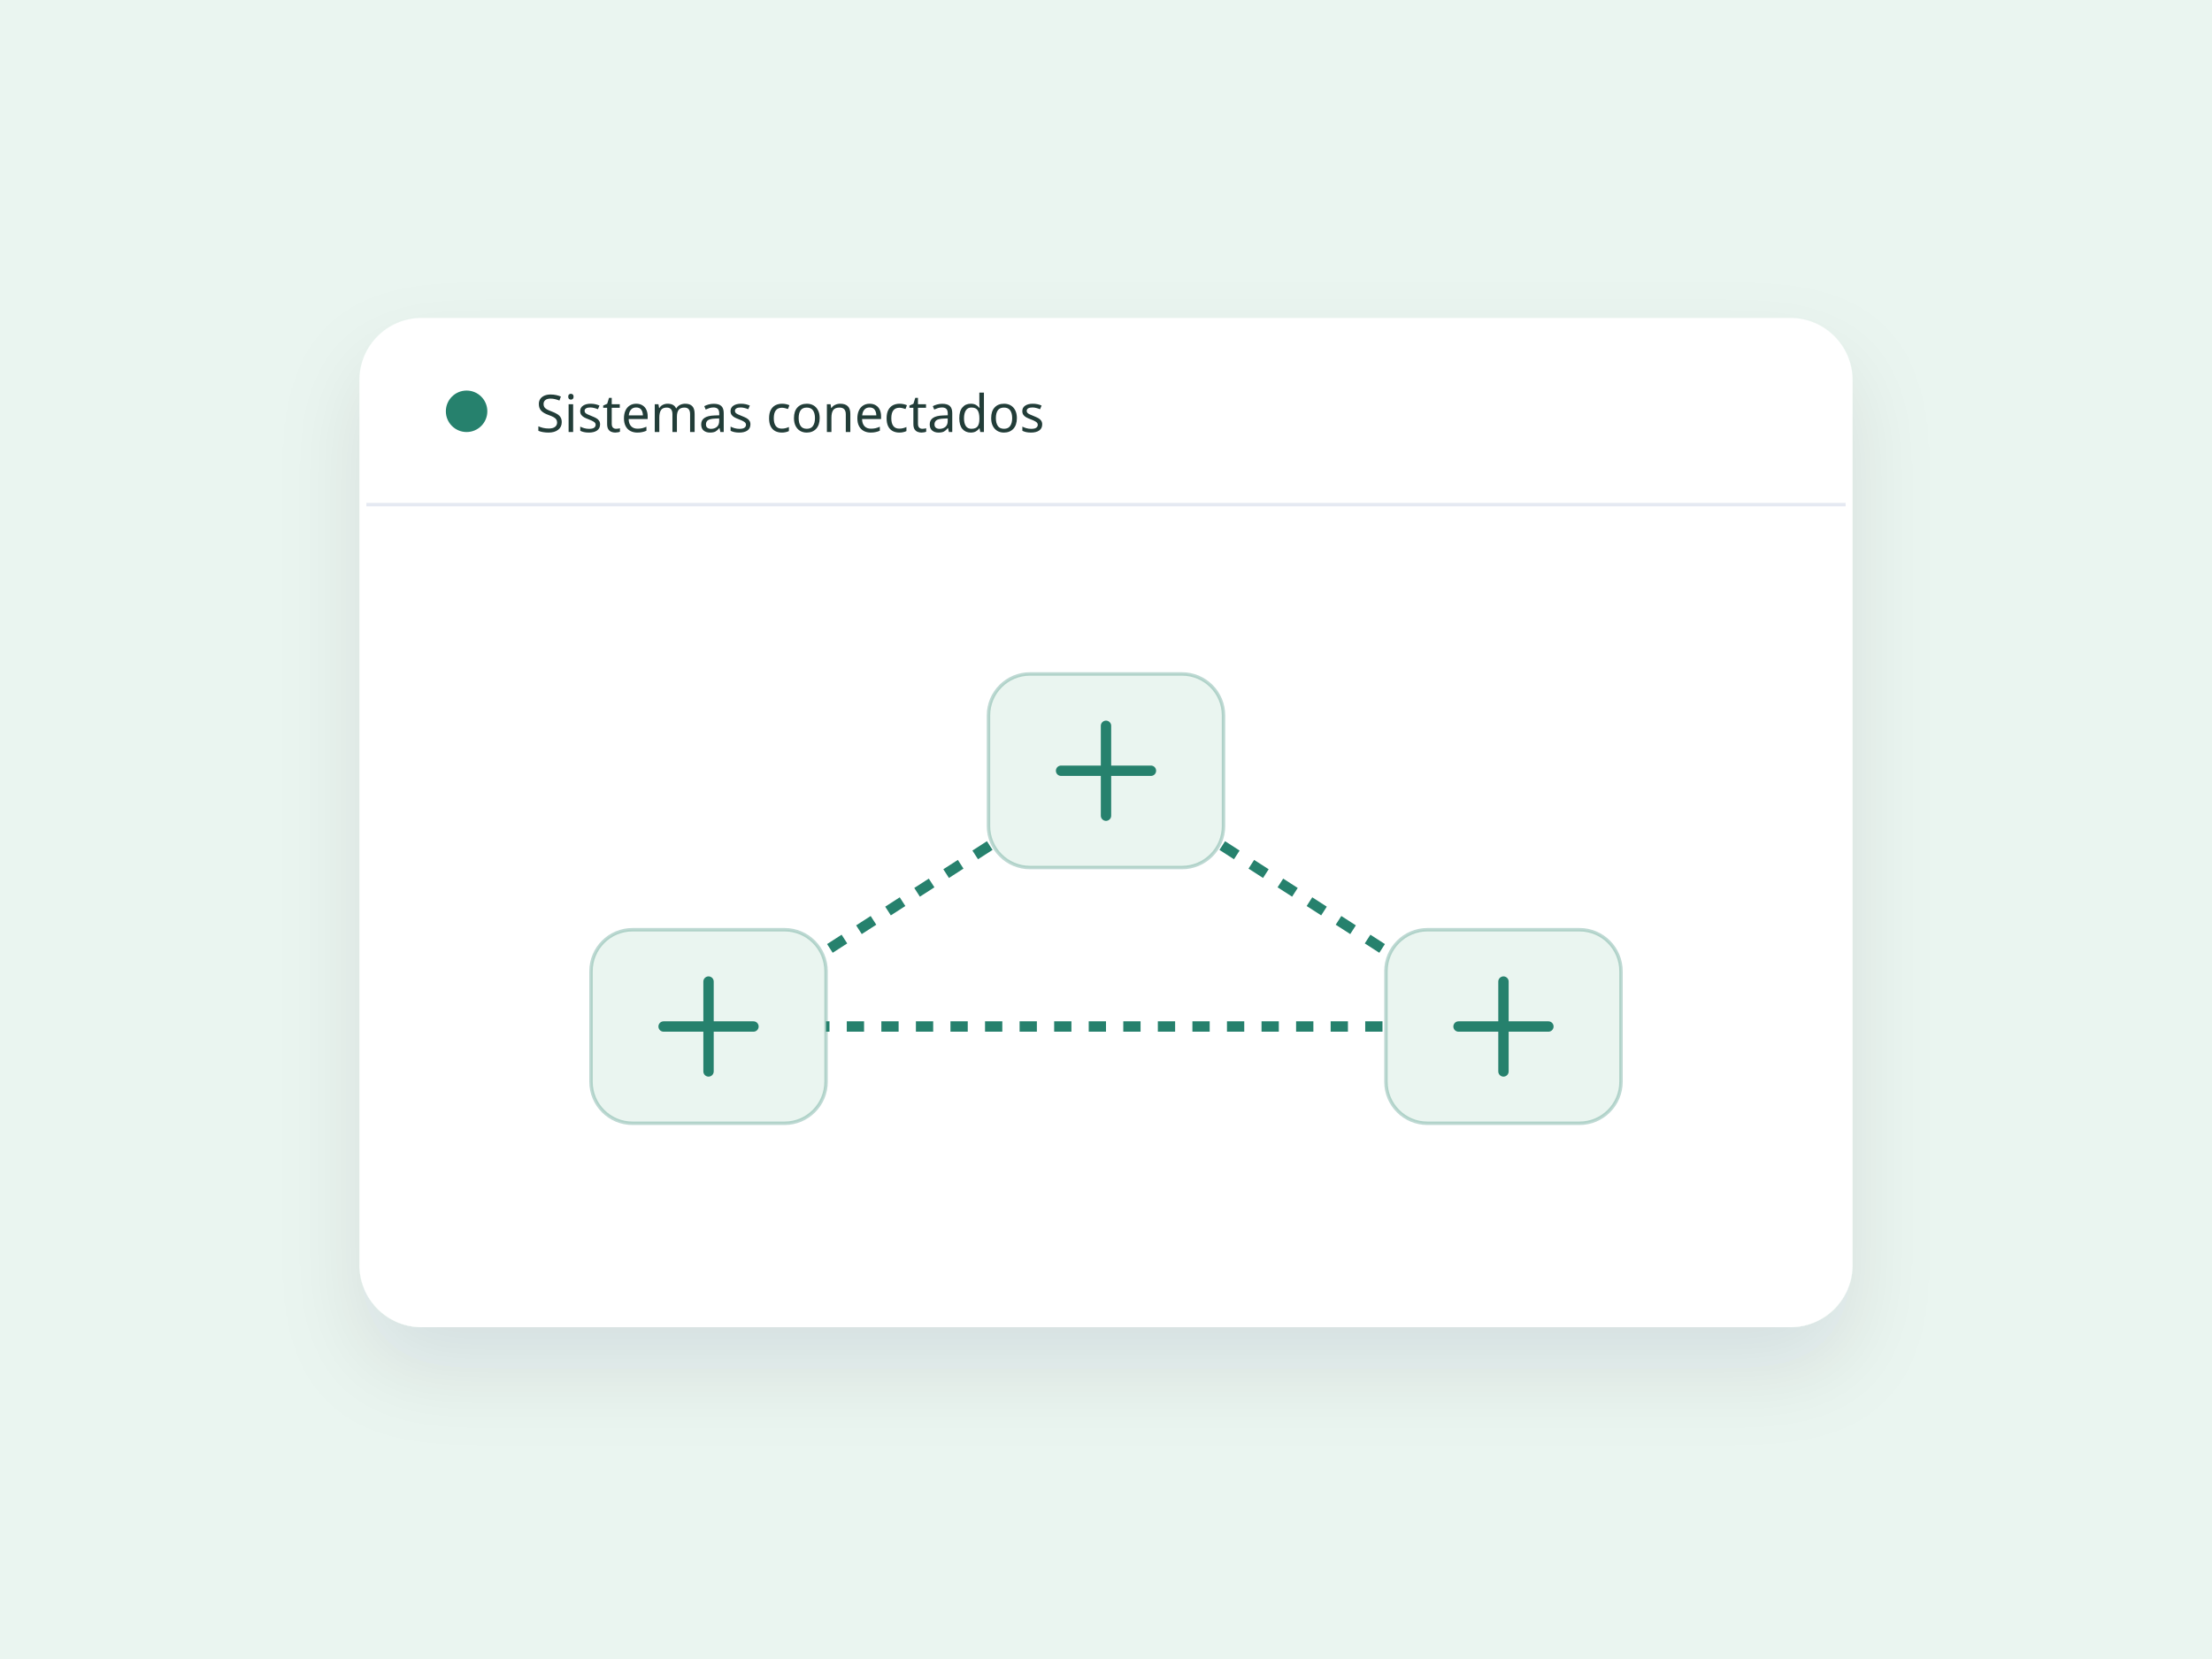
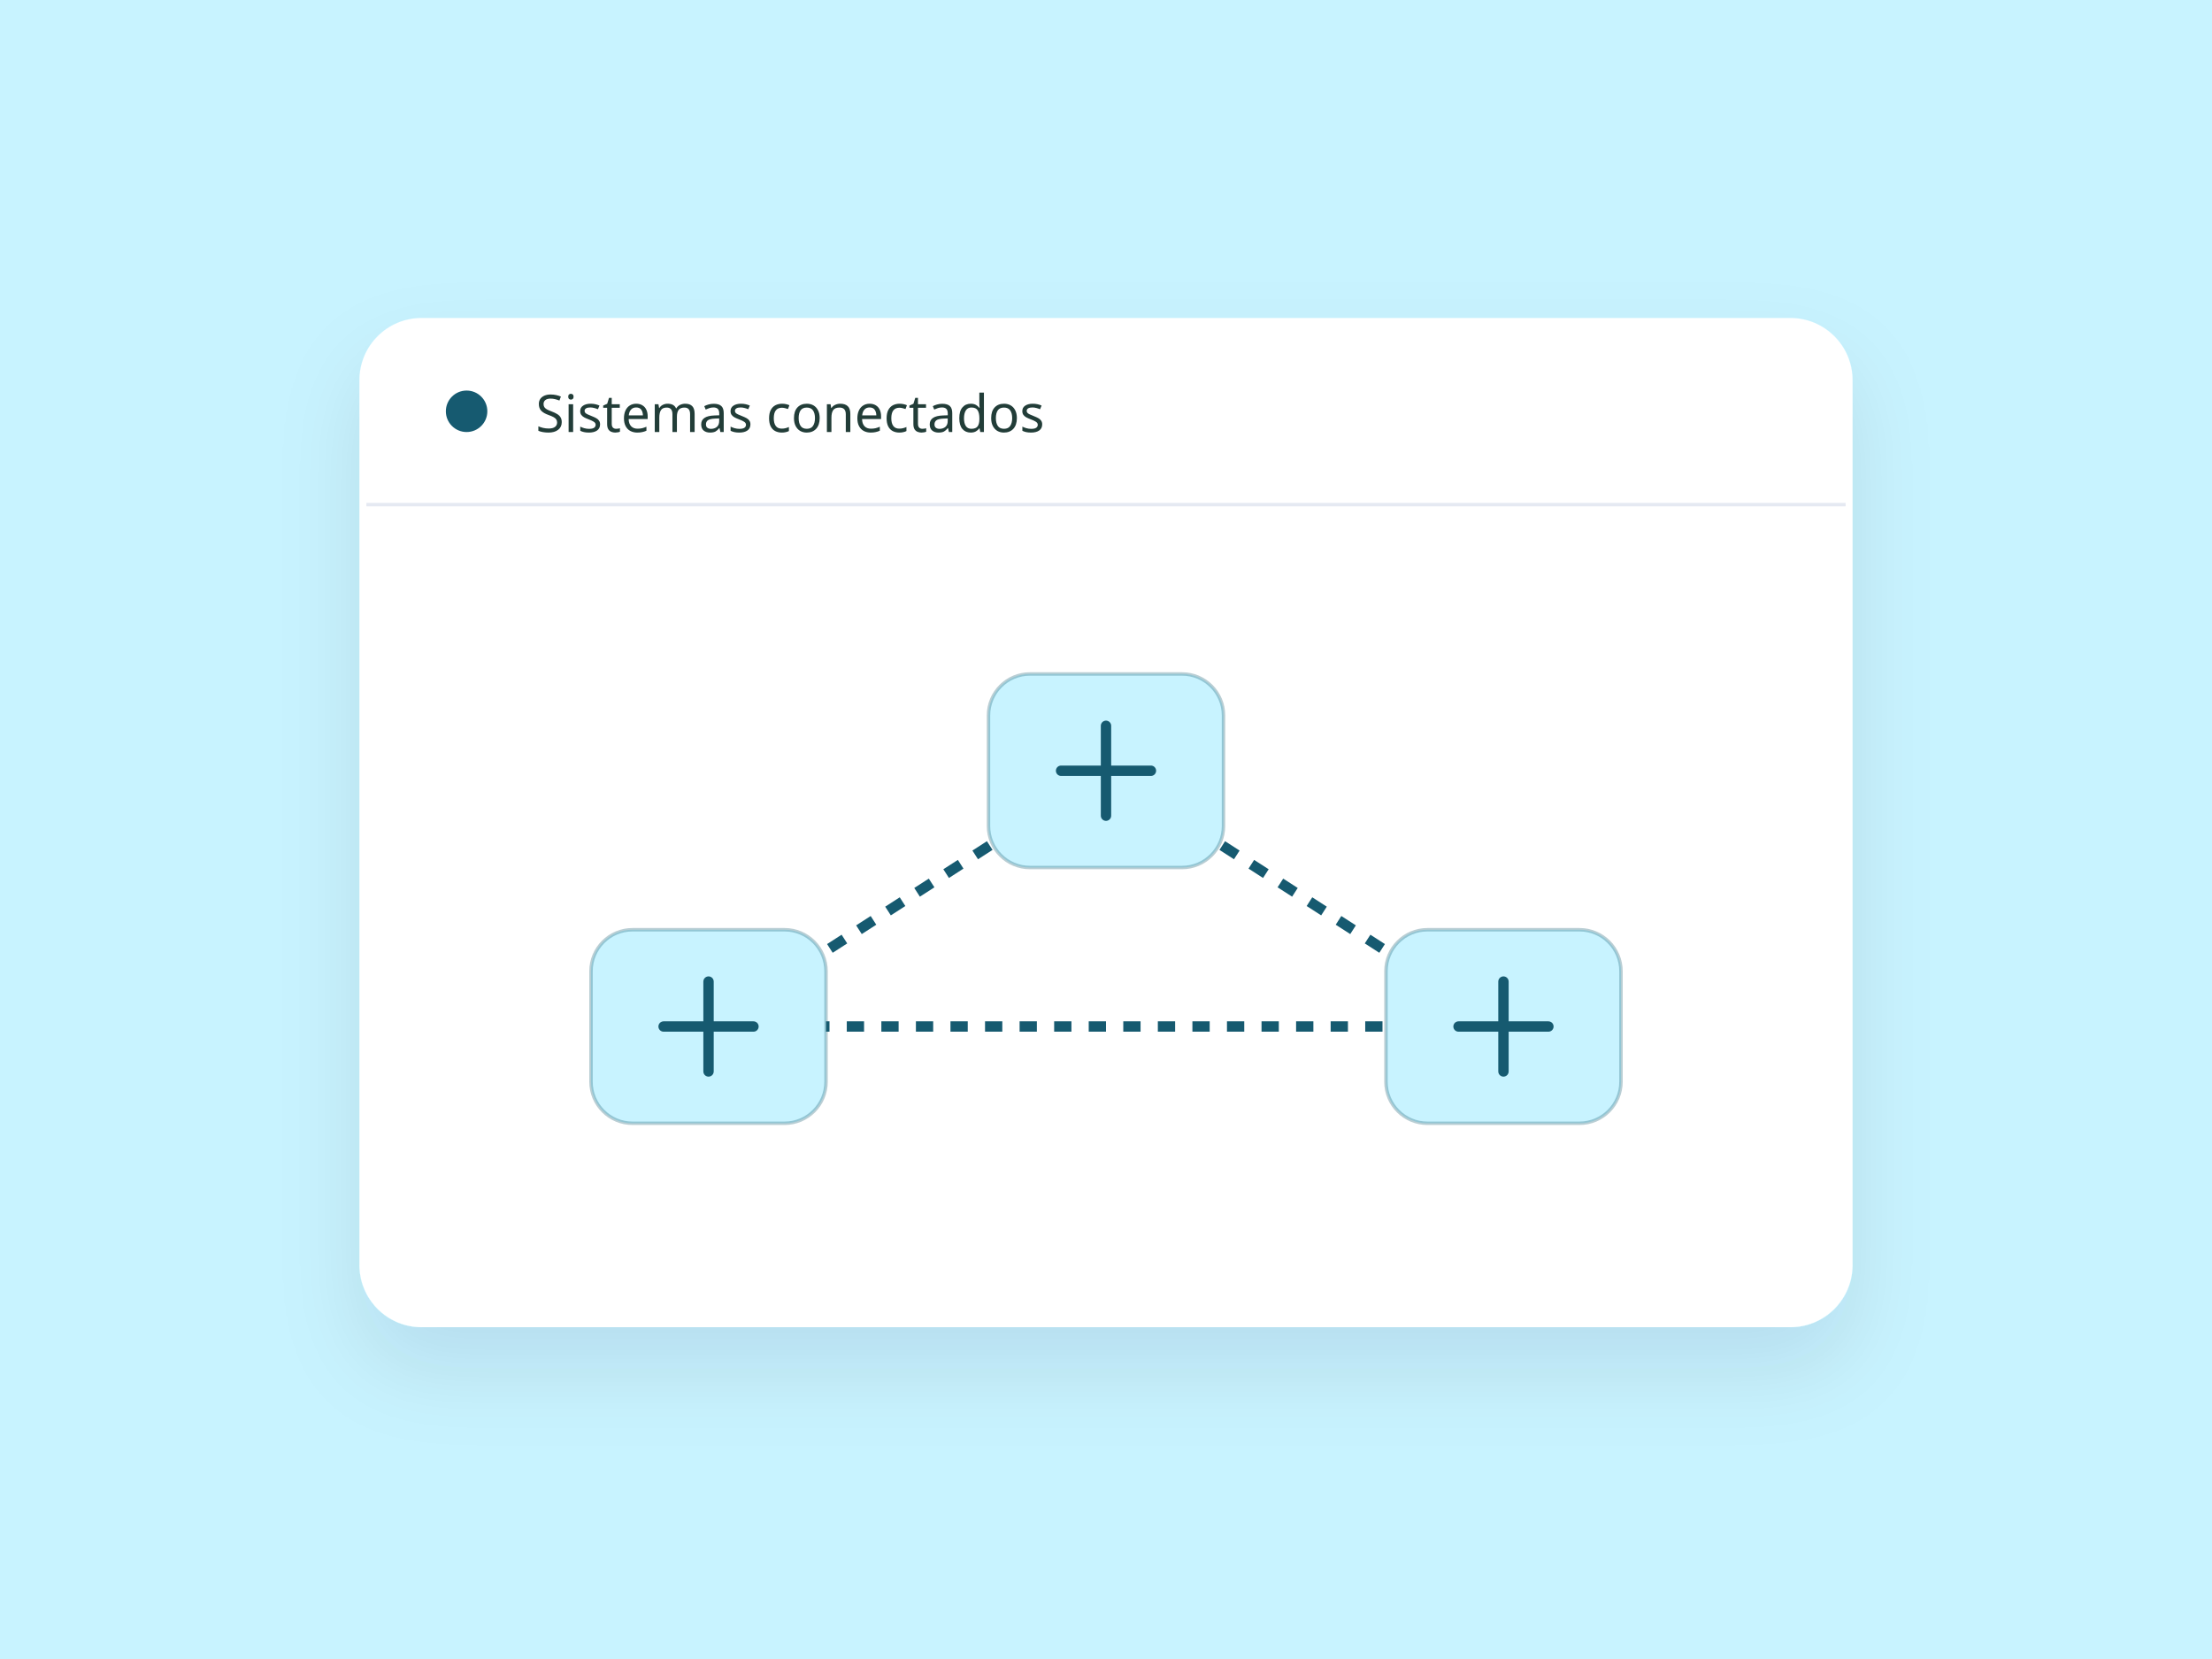
<svg xmlns="http://www.w3.org/2000/svg" width="640" height="480" viewBox="0 0 640 480">
  <defs>
    <filter id="shadow" x="-30%" y="-30%" width="160%" height="180%">
      <feDropShadow dx="0" dy="12" stdDeviation="12" flood-color="#192443" flood-opacity=".09" />
    </filter>
  </defs>
-   <rect width="640" height="480" fill="#EAF5F0" />
+   <rect width="640" height="480" fill="#C8F3FF" />
  <g filter="url(#shadow)">
    <rect x="104" y="92" width="432" height="292" rx="18" fill="white" />
    <path d="M106 146h428" stroke="#E5E9F2" />
-     <circle cx="135" cy="119" r="6" fill="#27816D" />
+     <circle cx="135" cy="119" r="6" fill="#175A70" />
    <text x="155" y="125" fill="#203C38" font-family="sans-serif" font-size="15">Sistemas conectados</text>
-     <path d="M320 223 205 297m115-74 115 74m-230 0h230" stroke="#27816D" stroke-width="3" stroke-dasharray="5 5" />
-     <rect x="286" y="195" width="68" height="56" rx="12" fill="#EAF5F0" stroke="#27816D" stroke-opacity=".3" />
-     <path d="M307 223h26m-13-13v26" stroke="#27816D" stroke-width="3" stroke-linecap="round" />
-     <rect x="171" y="269" width="68" height="56" rx="12" fill="#EAF5F0" stroke="#27816D" stroke-opacity=".3" />
-     <path d="M192 297h26m-13-13v26" stroke="#27816D" stroke-width="3" stroke-linecap="round" />
-     <rect x="401" y="269" width="68" height="56" rx="12" fill="#EAF5F0" stroke="#27816D" stroke-opacity=".3" />
-     <path d="M422 297h26m-13-13v26" stroke="#27816D" stroke-width="3" stroke-linecap="round" />
+     <path d="M320 223 205 297m115-74 115 74m-230 0h230" stroke="#175A70" stroke-width="3" stroke-dasharray="5 5" />
+     <rect x="286" y="195" width="68" height="56" rx="12" fill="#C8F3FF" stroke="#175A70" stroke-opacity=".3" />
+     <path d="M307 223h26m-13-13v26" stroke="#175A70" stroke-width="3" stroke-linecap="round" />
+     <rect x="171" y="269" width="68" height="56" rx="12" fill="#C8F3FF" stroke="#175A70" stroke-opacity=".3" />
+     <path d="M192 297h26m-13-13v26" stroke="#175A70" stroke-width="3" stroke-linecap="round" />
+     <rect x="401" y="269" width="68" height="56" rx="12" fill="#C8F3FF" stroke="#175A70" stroke-opacity=".3" />
+     <path d="M422 297h26m-13-13v26" stroke="#175A70" stroke-width="3" stroke-linecap="round" />
  </g>
</svg>
